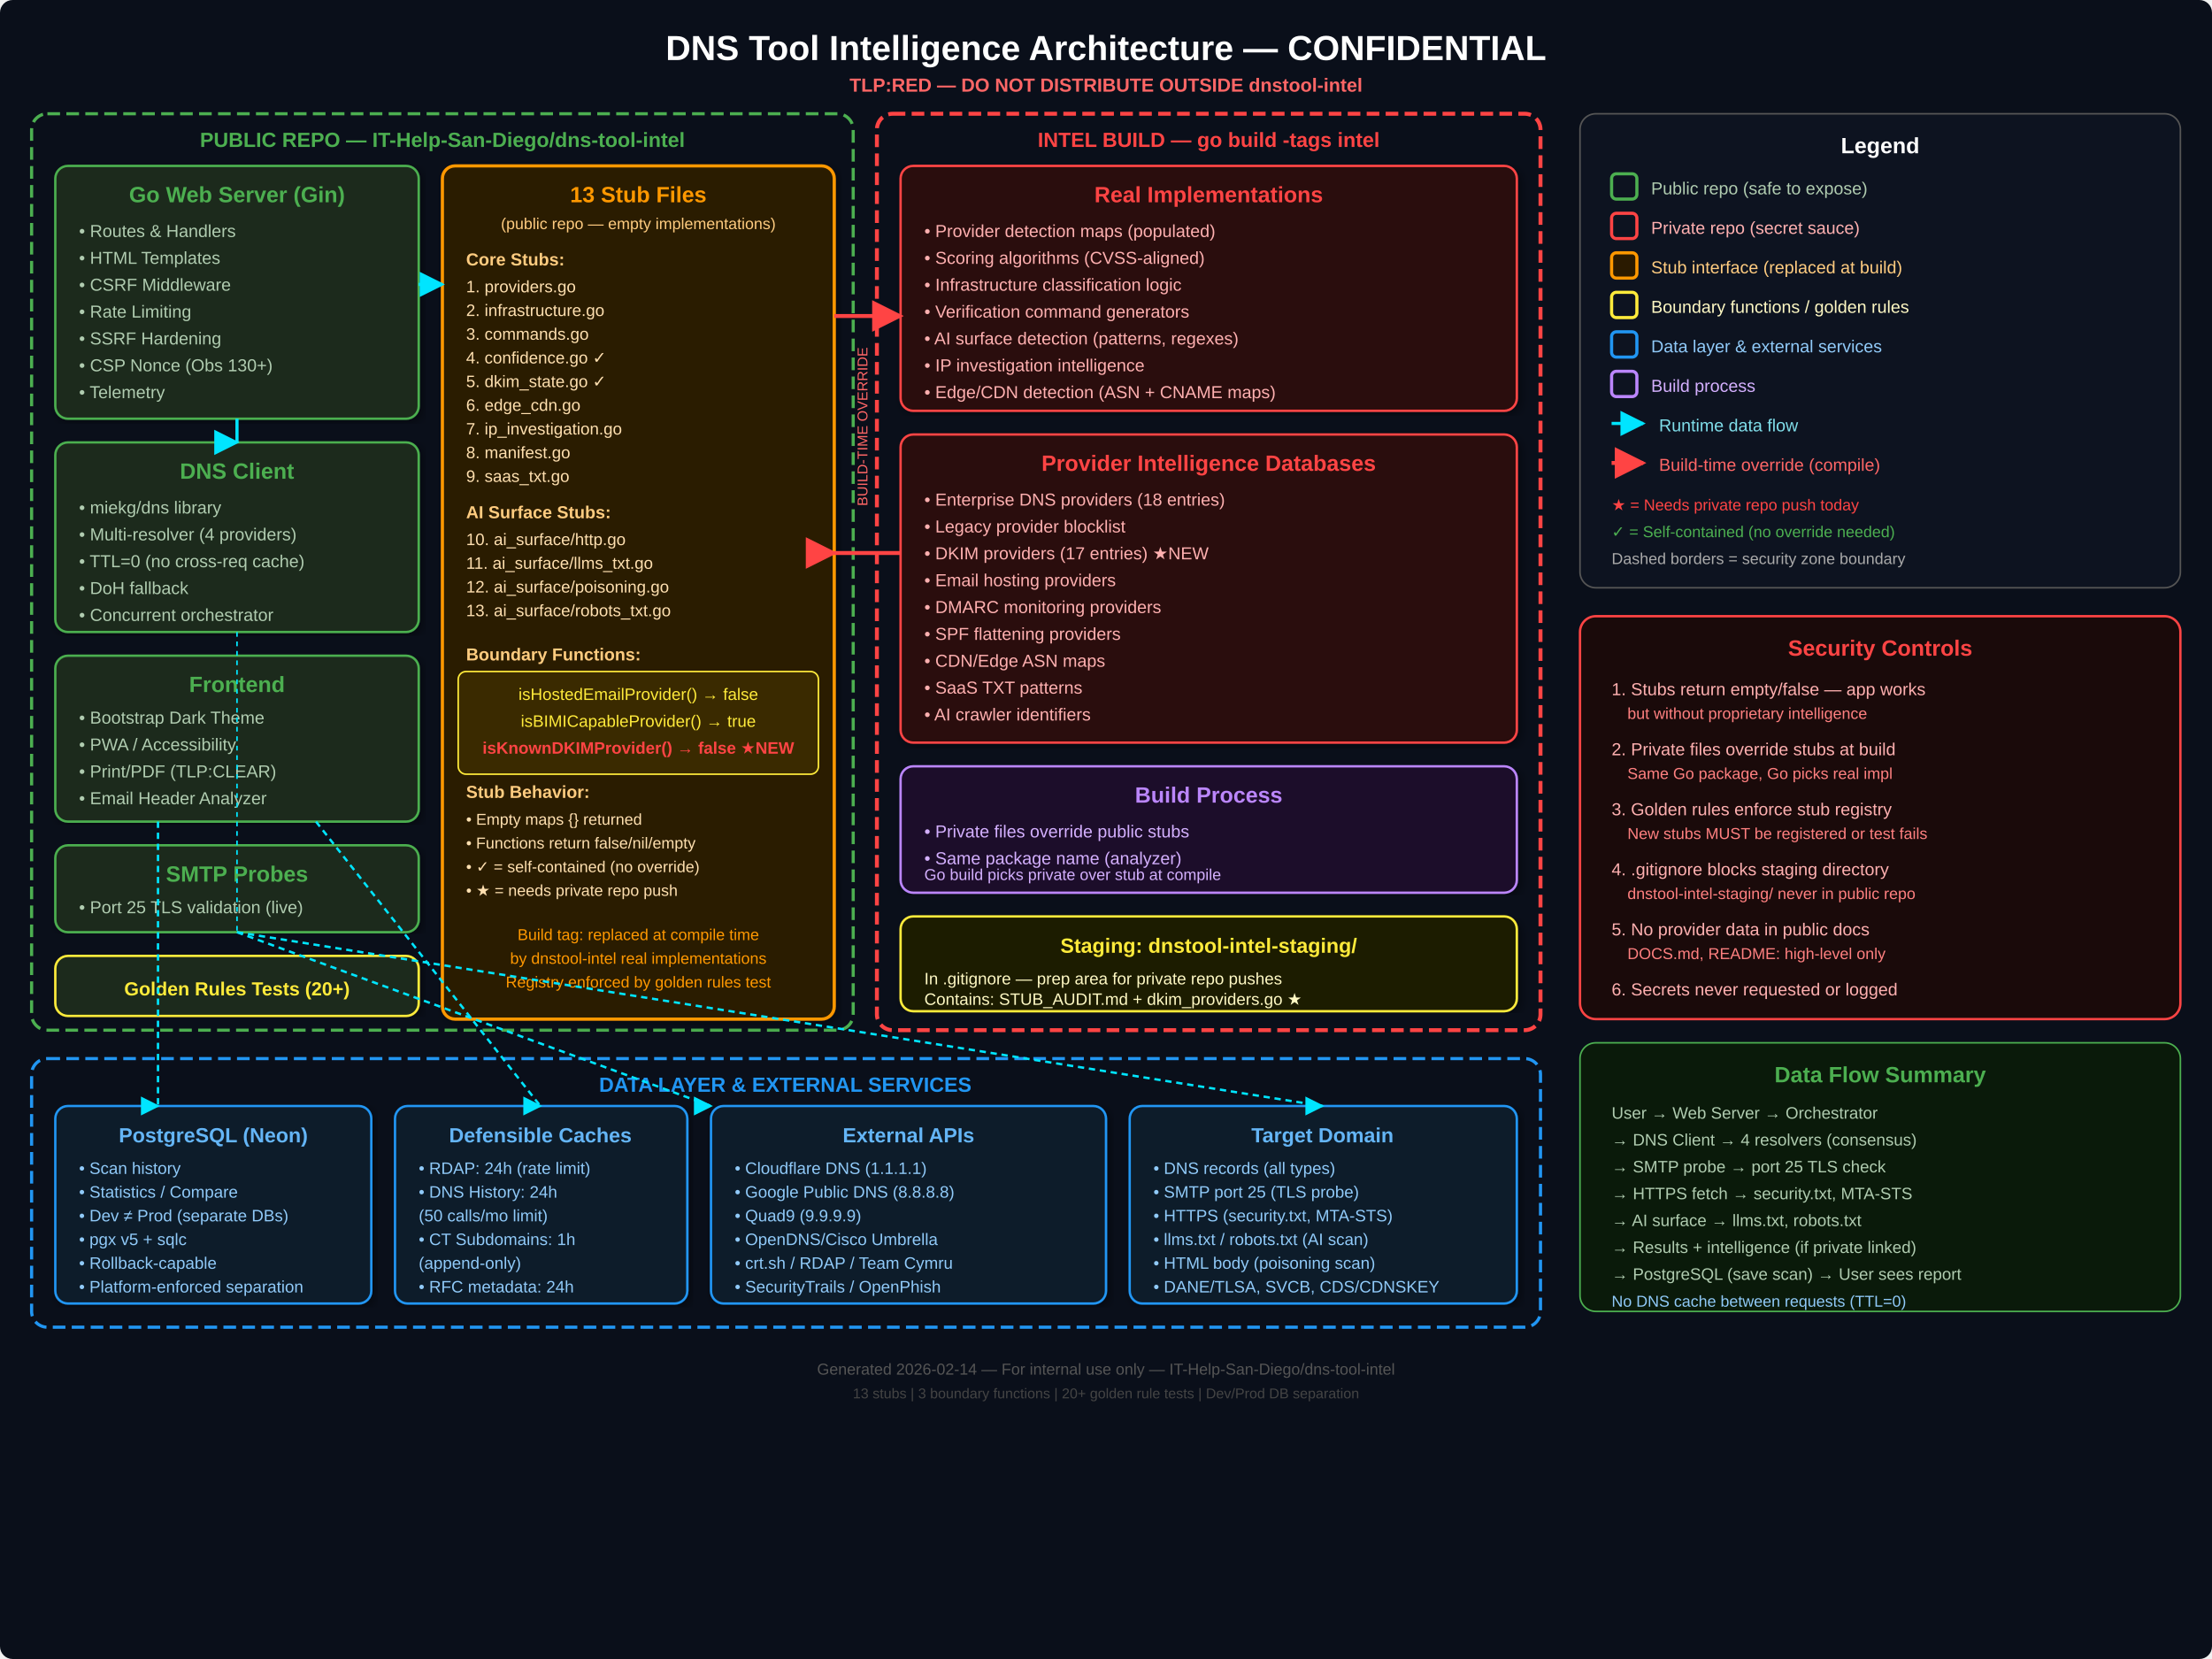
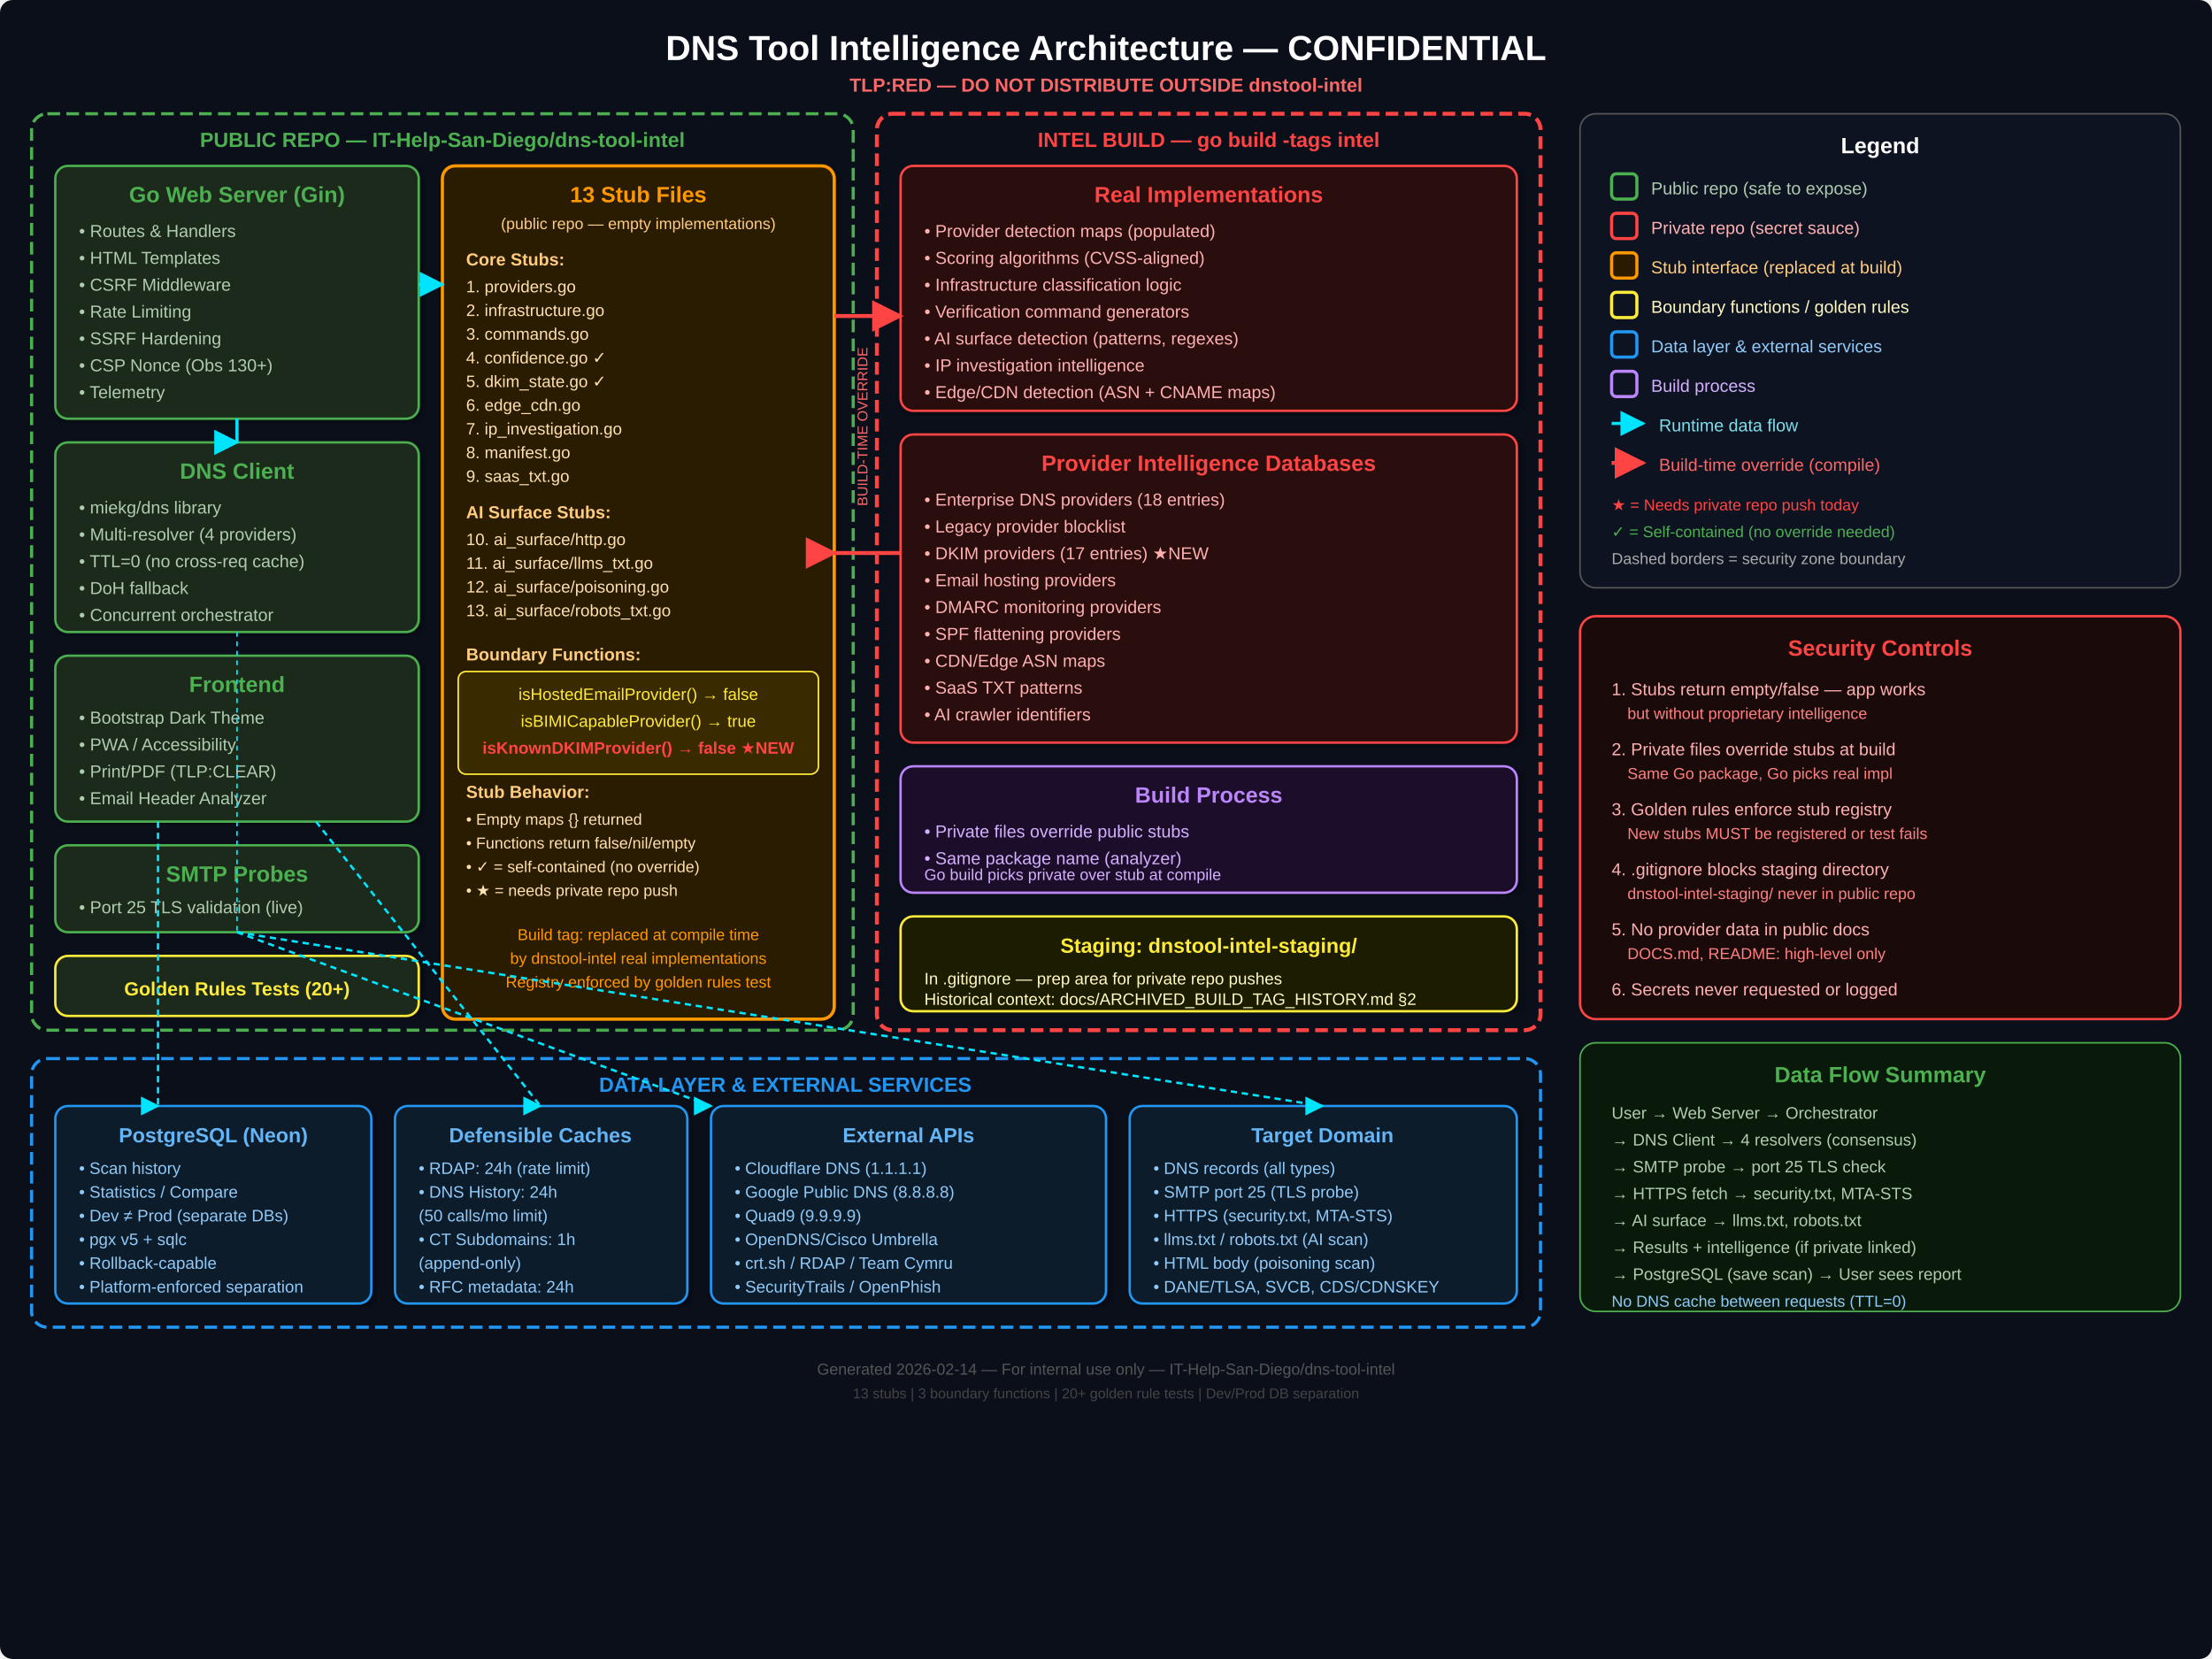
<svg xmlns="http://www.w3.org/2000/svg" viewBox="0 0 1400 1050" font-family="'Segoe UI', Arial, sans-serif">
  <defs>
    <filter id="shadow" x="-2%" y="-2%" width="104%" height="104%">
      <feDropShadow dx="2" dy="2" stdDeviation="3" flood-opacity="0.4" />
    </filter>
    <marker id="arrow" viewBox="0 0 10 10" refX="9" refY="5" markerWidth="8" markerHeight="8" orient="auto-start-auto">
      <path d="M 0 0 L 10 5 L 0 10 z" fill="#00e5ff" />
    </marker>
    <marker id="arrowRed" viewBox="0 0 10 10" refX="9" refY="5" markerWidth="8" markerHeight="8" orient="auto-start-auto">
      <path d="M 0 0 L 10 5 L 0 10 z" fill="#ff4444" />
    </marker>
    <marker id="arrowGreen" viewBox="0 0 10 10" refX="9" refY="5" markerWidth="8" markerHeight="8" orient="auto-start-auto">
      <path d="M 0 0 L 10 5 L 0 10 z" fill="#4caf50" />
    </marker>
  </defs>
  <rect width="1400" height="1050" fill="#0a0f1a" rx="8" />
  <text x="700" y="38" text-anchor="middle" fill="#ffffff" font-size="22" font-weight="bold">DNS Tool Intelligence Architecture — CONFIDENTIAL</text>
  <text x="700" y="58" text-anchor="middle" fill="#ff6666" font-size="12" font-weight="bold">TLP:RED — DO NOT DISTRIBUTE OUTSIDE dnstool-intel</text>
  <rect x="20" y="72" width="520" height="580" rx="10" fill="none" stroke="#4caf50" stroke-width="2" stroke-dasharray="8,4" />
  <text x="280" y="93" text-anchor="middle" fill="#4caf50" font-size="13" font-weight="bold">PUBLIC REPO — IT-Help-San-Diego/dns-tool-intel</text>
  <rect x="35" y="105" width="230" height="160" rx="8" fill="#1a2a1a" stroke="#4caf50" stroke-width="1.5" filter="url(#shadow)" />
  <text x="150" y="128" text-anchor="middle" fill="#4caf50" font-size="14" font-weight="bold">Go Web Server (Gin)</text>
  <text x="50" y="150" fill="#b0ccb0" font-size="11">• Routes &amp; Handlers</text>
  <text x="50" y="167" fill="#b0ccb0" font-size="11">• HTML Templates</text>
  <text x="50" y="184" fill="#b0ccb0" font-size="11">• CSRF Middleware</text>
  <text x="50" y="201" fill="#b0ccb0" font-size="11">• Rate Limiting</text>
  <text x="50" y="218" fill="#b0ccb0" font-size="11">• SSRF Hardening</text>
  <text x="50" y="235" fill="#b0ccb0" font-size="11">• CSP Nonce (Obs 130+)</text>
  <text x="50" y="252" fill="#b0ccb0" font-size="11">• Telemetry</text>
  <rect x="35" y="280" width="230" height="120" rx="8" fill="#1a2a1a" stroke="#4caf50" stroke-width="1.5" filter="url(#shadow)" />
  <text x="150" y="303" text-anchor="middle" fill="#4caf50" font-size="14" font-weight="bold">DNS Client</text>
  <text x="50" y="325" fill="#b0ccb0" font-size="11">• miekg/dns library</text>
  <text x="50" y="342" fill="#b0ccb0" font-size="11">• Multi-resolver (4 providers)</text>
  <text x="50" y="359" fill="#b0ccb0" font-size="11">• TTL=0 (no cross-req cache)</text>
  <text x="50" y="376" fill="#b0ccb0" font-size="11">• DoH fallback</text>
  <text x="50" y="393" fill="#b0ccb0" font-size="11">• Concurrent orchestrator</text>
  <rect x="35" y="415" width="230" height="105" rx="8" fill="#1a2a1a" stroke="#4caf50" stroke-width="1.5" filter="url(#shadow)" />
  <text x="150" y="438" text-anchor="middle" fill="#4caf50" font-size="14" font-weight="bold">Frontend</text>
  <text x="50" y="458" fill="#b0ccb0" font-size="11">• Bootstrap Dark Theme</text>
  <text x="50" y="475" fill="#b0ccb0" font-size="11">• PWA / Accessibility</text>
  <text x="50" y="492" fill="#b0ccb0" font-size="11">• Print/PDF (TLP:CLEAR)</text>
  <text x="50" y="509" fill="#b0ccb0" font-size="11">• Email Header Analyzer</text>
  <rect x="35" y="535" width="230" height="55" rx="8" fill="#1a2a1a" stroke="#4caf50" stroke-width="1.5" filter="url(#shadow)" />
  <text x="150" y="558" text-anchor="middle" fill="#4caf50" font-size="14" font-weight="bold">SMTP Probes</text>
  <text x="50" y="578" fill="#b0ccb0" font-size="11">• Port 25 TLS validation (live)</text>
  <rect x="35" y="605" width="230" height="38" rx="8" fill="#1a2a1a" stroke="#ffeb3b" stroke-width="1.5" filter="url(#shadow)" />
  <text x="150" y="630" text-anchor="middle" fill="#ffeb3b" font-size="12" font-weight="bold">Golden Rules Tests (20+)</text>
  <rect x="280" y="105" width="248" height="540" rx="8" fill="#2a1a00" stroke="#ff9800" stroke-width="2" filter="url(#shadow)" />
  <text x="404" y="128" text-anchor="middle" fill="#ff9800" font-size="14" font-weight="bold">13 Stub Files</text>
  <text x="404" y="145" text-anchor="middle" fill="#ffcc80" font-size="10">(public repo — empty implementations)</text>
  <text x="295" y="168" fill="#ffcc80" font-size="11" font-weight="bold">Core Stubs:</text>
  <text x="295" y="185" fill="#ffe0b0" font-size="10.5"> 1. providers.go</text>
  <text x="295" y="200" fill="#ffe0b0" font-size="10.5"> 2. infrastructure.go</text>
  <text x="295" y="215" fill="#ffe0b0" font-size="10.5"> 3. commands.go</text>
  <text x="295" y="230" fill="#ffe0b0" font-size="10.5"> 4. confidence.go ✓</text>
  <text x="295" y="245" fill="#ffe0b0" font-size="10.5"> 5. dkim_state.go ✓</text>
  <text x="295" y="260" fill="#ffe0b0" font-size="10.5"> 6. edge_cdn.go</text>
  <text x="295" y="275" fill="#ffe0b0" font-size="10.5"> 7. ip_investigation.go</text>
  <text x="295" y="290" fill="#ffe0b0" font-size="10.5"> 8. manifest.go</text>
  <text x="295" y="305" fill="#ffe0b0" font-size="10.5"> 9. saas_txt.go</text>
  <text x="295" y="328" fill="#ffcc80" font-size="11" font-weight="bold">AI Surface Stubs:</text>
  <text x="295" y="345" fill="#ffe0b0" font-size="10.5">10. ai_surface/http.go</text>
  <text x="295" y="360" fill="#ffe0b0" font-size="10.5">11. ai_surface/llms_txt.go</text>
  <text x="295" y="375" fill="#ffe0b0" font-size="10.5">12. ai_surface/poisoning.go</text>
  <text x="295" y="390" fill="#ffe0b0" font-size="10.5">13. ai_surface/robots_txt.go</text>
  <text x="295" y="418" fill="#ffcc80" font-size="11" font-weight="bold">Boundary Functions:</text>
  <rect x="290" y="425" width="228" height="65" rx="5" fill="#3a2a00" stroke="#ffeb3b" stroke-width="1" />
  <text x="404" y="443" text-anchor="middle" fill="#ffeb3b" font-size="10.5">isHostedEmailProvider() → false</text>
  <text x="404" y="460" text-anchor="middle" fill="#ffeb3b" font-size="10.5">isBIMICapableProvider() → true</text>
  <text x="404" y="477" text-anchor="middle" fill="#ff4444" font-size="10.5" font-weight="bold">isKnownDKIMProvider() → false ★NEW</text>
  <text x="295" y="505" fill="#ffcc80" font-size="11" font-weight="bold">Stub Behavior:</text>
  <text x="295" y="522" fill="#ffe0b0" font-size="10">• Empty maps {} returned</text>
  <text x="295" y="537" fill="#ffe0b0" font-size="10">• Functions return false/nil/empty</text>
  <text x="295" y="552" fill="#ffe0b0" font-size="10">• ✓ = self-contained (no override)</text>
  <text x="295" y="567" fill="#ffe0b0" font-size="10">• ★ = needs private repo push</text>
  <text x="404" y="595" text-anchor="middle" fill="#ff9800" font-size="10">Build tag: replaced at compile time</text>
  <text x="404" y="610" text-anchor="middle" fill="#ff9800" font-size="10">by dnstool-intel real implementations</text>
  <text x="404" y="625" text-anchor="middle" fill="#ff9800" font-size="10">Registry enforced by golden rules test</text>
  <rect x="555" y="72" width="420" height="580" rx="10" fill="none" stroke="#ff4444" stroke-width="2.5" stroke-dasharray="8,4" />
  <text x="765" y="93" text-anchor="middle" fill="#ff4444" font-size="13" font-weight="bold">INTEL BUILD — go build -tags intel</text>
  <rect x="570" y="105" width="390" height="155" rx="8" fill="#2a0a0a" stroke="#ff4444" stroke-width="1.5" filter="url(#shadow)" />
  <text x="765" y="128" text-anchor="middle" fill="#ff4444" font-size="14" font-weight="bold">Real Implementations</text>
  <text x="585" y="150" fill="#ffb0b0" font-size="11">• Provider detection maps (populated)</text>
  <text x="585" y="167" fill="#ffb0b0" font-size="11">• Scoring algorithms (CVSS-aligned)</text>
  <text x="585" y="184" fill="#ffb0b0" font-size="11">• Infrastructure classification logic</text>
  <text x="585" y="201" fill="#ffb0b0" font-size="11">• Verification command generators</text>
  <text x="585" y="218" fill="#ffb0b0" font-size="11">• AI surface detection (patterns, regexes)</text>
  <text x="585" y="235" fill="#ffb0b0" font-size="11">• IP investigation intelligence</text>
  <text x="585" y="252" fill="#ffb0b0" font-size="11">• Edge/CDN detection (ASN + CNAME maps)</text>
  <rect x="570" y="275" width="390" height="195" rx="8" fill="#2a0a0a" stroke="#ff4444" stroke-width="1.5" filter="url(#shadow)" />
  <text x="765" y="298" text-anchor="middle" fill="#ff4444" font-size="14" font-weight="bold">Provider Intelligence Databases</text>
  <text x="585" y="320" fill="#ffb0b0" font-size="11">• Enterprise DNS providers (18 entries)</text>
  <text x="585" y="337" fill="#ffb0b0" font-size="11">• Legacy provider blocklist</text>
  <text x="585" y="354" fill="#ffb0b0" font-size="11">• DKIM providers (17 entries) ★NEW</text>
  <text x="585" y="371" fill="#ffb0b0" font-size="11">• Email hosting providers</text>
  <text x="585" y="388" fill="#ffb0b0" font-size="11">• DMARC monitoring providers</text>
  <text x="585" y="405" fill="#ffb0b0" font-size="11">• SPF flattening providers</text>
  <text x="585" y="422" fill="#ffb0b0" font-size="11">• CDN/Edge ASN maps</text>
  <text x="585" y="439" fill="#ffb0b0" font-size="11">• SaaS TXT patterns</text>
  <text x="585" y="456" fill="#ffb0b0" font-size="11">• AI crawler identifiers</text>
  <rect x="570" y="485" width="390" height="80" rx="8" fill="#1a0a2a" stroke="#bb86fc" stroke-width="1.5" filter="url(#shadow)" />
  <text x="765" y="508" text-anchor="middle" fill="#bb86fc" font-size="14" font-weight="bold">Build Process</text>
  <text x="585" y="530" fill="#d4b0ff" font-size="11">• Private files override public stubs</text>
  <text x="585" y="547" fill="#d4b0ff" font-size="11">• Same package name (analyzer)</text>
  <text x="585" y="557" fill="#d4b0ff" font-size="10">  Go build picks private over stub at compile</text>
  <rect x="570" y="580" width="390" height="60" rx="8" fill="#1a1a00" stroke="#ffeb3b" stroke-width="1.5" filter="url(#shadow)" />
  <text x="765" y="603" text-anchor="middle" fill="#ffeb3b" font-size="13" font-weight="bold">Staging: dnstool-intel-staging/</text>
  <text x="585" y="623" fill="#fff9c4" font-size="10.5">In .gitignore — prep area for private repo pushes</text>
-   <text x="585" y="636" fill="#fff9c4" font-size="10.5">Contains: STUB_AUDIT.md + dkim_providers.go ★</text>
+   <text x="585" y="636" fill="#fff9c4" font-size="10.5">Historical context: docs/ARCHIVED_BUILD_TAG_HISTORY.md §2</text>
  <rect x="20" y="670" width="955" height="170" rx="10" fill="none" stroke="#2196f3" stroke-width="2" stroke-dasharray="8,4" />
  <text x="497" y="691" text-anchor="middle" fill="#2196f3" font-size="13" font-weight="bold">DATA LAYER &amp; EXTERNAL SERVICES</text>
  <rect x="35" y="700" width="200" height="125" rx="8" fill="#0a1a2a" stroke="#2196f3" stroke-width="1.5" filter="url(#shadow)" />
  <text x="135" y="723" text-anchor="middle" fill="#64b5f6" font-size="13" font-weight="bold">PostgreSQL (Neon)</text>
  <text x="50" y="743" fill="#90caf9" font-size="10.5">• Scan history</text>
  <text x="50" y="758" fill="#90caf9" font-size="10.5">• Statistics / Compare</text>
  <text x="50" y="773" fill="#90caf9" font-size="10.5">• Dev ≠ Prod (separate DBs)</text>
  <text x="50" y="788" fill="#90caf9" font-size="10.5">• pgx v5 + sqlc</text>
  <text x="50" y="803" fill="#90caf9" font-size="10.5">• Rollback-capable</text>
  <text x="50" y="818" fill="#90caf9" font-size="10.5">• Platform-enforced separation</text>
  <rect x="250" y="700" width="185" height="125" rx="8" fill="#0a1a2a" stroke="#2196f3" stroke-width="1.5" filter="url(#shadow)" />
  <text x="342" y="723" text-anchor="middle" fill="#64b5f6" font-size="13" font-weight="bold">Defensible Caches</text>
  <text x="265" y="743" fill="#90caf9" font-size="10.5">• RDAP: 24h (rate limit)</text>
  <text x="265" y="758" fill="#90caf9" font-size="10.5">• DNS History: 24h</text>
  <text x="265" y="773" fill="#90caf9" font-size="10.5">  (50 calls/mo limit)</text>
  <text x="265" y="788" fill="#90caf9" font-size="10.5">• CT Subdomains: 1h</text>
  <text x="265" y="803" fill="#90caf9" font-size="10.5">  (append-only)</text>
  <text x="265" y="818" fill="#90caf9" font-size="10.5">• RFC metadata: 24h</text>
  <rect x="450" y="700" width="250" height="125" rx="8" fill="#0a1a2a" stroke="#2196f3" stroke-width="1.5" filter="url(#shadow)" />
  <text x="575" y="723" text-anchor="middle" fill="#64b5f6" font-size="13" font-weight="bold">External APIs</text>
  <text x="465" y="743" fill="#90caf9" font-size="10.5">• Cloudflare DNS (1.1.1.1)</text>
  <text x="465" y="758" fill="#90caf9" font-size="10.5">• Google Public DNS (8.8.8.8)</text>
  <text x="465" y="773" fill="#90caf9" font-size="10.5">• Quad9 (9.9.9.9)</text>
  <text x="465" y="788" fill="#90caf9" font-size="10.5">• OpenDNS/Cisco Umbrella</text>
  <text x="465" y="803" fill="#90caf9" font-size="10.5">• crt.sh / RDAP / Team Cymru</text>
  <text x="465" y="818" fill="#90caf9" font-size="10.5">• SecurityTrails / OpenPhish</text>
  <rect x="715" y="700" width="245" height="125" rx="8" fill="#0a1a2a" stroke="#2196f3" stroke-width="1.5" filter="url(#shadow)" />
  <text x="837" y="723" text-anchor="middle" fill="#64b5f6" font-size="13" font-weight="bold">Target Domain</text>
  <text x="730" y="743" fill="#90caf9" font-size="10.5">• DNS records (all types)</text>
  <text x="730" y="758" fill="#90caf9" font-size="10.5">• SMTP port 25 (TLS probe)</text>
  <text x="730" y="773" fill="#90caf9" font-size="10.5">• HTTPS (security.txt, MTA-STS)</text>
  <text x="730" y="788" fill="#90caf9" font-size="10.5">• llms.txt / robots.txt (AI scan)</text>
  <text x="730" y="803" fill="#90caf9" font-size="10.5">• HTML body (poisoning scan)</text>
  <text x="730" y="818" fill="#90caf9" font-size="10.5">• DANE/TLSA, SVCB, CDS/CDNSKEY</text>
  <line x1="265" y1="180" x2="280" y2="180" stroke="#00e5ff" stroke-width="2" marker-end="url(#arrow)" />
  <line x1="150" y1="265" x2="150" y2="280" stroke="#00e5ff" stroke-width="2" marker-end="url(#arrow)" />
  <line x1="100" y1="520" x2="100" y2="700" stroke="#00e5ff" stroke-width="1.5" marker-end="url(#arrow)" stroke-dasharray="4,3" />
  <line x1="200" y1="520" x2="342" y2="700" stroke="#00e5ff" stroke-width="1.5" marker-end="url(#arrow)" stroke-dasharray="4,3" />
  <line x1="150" y1="400" x2="150" y2="590" stroke="#00e5ff" stroke-width="1" stroke-dasharray="3,3" />
  <line x1="150" y1="590" x2="450" y2="700" stroke="#00e5ff" stroke-width="1.5" marker-end="url(#arrow)" stroke-dasharray="4,3" />
  <line x1="150" y1="590" x2="837" y2="700" stroke="#00e5ff" stroke-width="1.5" marker-end="url(#arrow)" stroke-dasharray="4,3" />
  <line x1="528" y1="200" x2="570" y2="200" stroke="#ff4444" stroke-width="2.5" marker-end="url(#arrowRed)" />
  <line x1="570" y1="350" x2="528" y2="350" stroke="#ff4444" stroke-width="2.5" marker-end="url(#arrowRed)" />
  <text x="549" y="270" text-anchor="middle" fill="#ff6666" font-size="9" transform="rotate(-90,549,270)">BUILD-TIME OVERRIDE</text>
  <rect x="1000" y="72" width="380" height="300" rx="10" fill="#0d1320" stroke="#555" stroke-width="1" />
  <text x="1190" y="97" text-anchor="middle" fill="#ffffff" font-size="14" font-weight="bold">Legend</text>
  <rect x="1020" y="110" width="16" height="16" rx="3" fill="none" stroke="#4caf50" stroke-width="2" />
  <text x="1045" y="123" fill="#b0ccb0" font-size="11">Public repo (safe to expose)</text>
  <rect x="1020" y="135" width="16" height="16" rx="3" fill="none" stroke="#ff4444" stroke-width="2" />
  <text x="1045" y="148" fill="#ffb0b0" font-size="11">Private repo (secret sauce)</text>
  <rect x="1020" y="160" width="16" height="16" rx="3" fill="#2a1a00" stroke="#ff9800" stroke-width="2" />
  <text x="1045" y="173" fill="#ffcc80" font-size="11">Stub interface (replaced at build)</text>
  <rect x="1020" y="185" width="16" height="16" rx="3" fill="none" stroke="#ffeb3b" stroke-width="2" />
  <text x="1045" y="198" fill="#fff9c4" font-size="11">Boundary functions / golden rules</text>
  <rect x="1020" y="210" width="16" height="16" rx="3" fill="none" stroke="#2196f3" stroke-width="2" />
  <text x="1045" y="223" fill="#90caf9" font-size="11">Data layer &amp; external services</text>
  <rect x="1020" y="235" width="16" height="16" rx="3" fill="none" stroke="#bb86fc" stroke-width="2" />
  <text x="1045" y="248" fill="#d4b0ff" font-size="11">Build process</text>
  <line x1="1020" y1="268" x2="1040" y2="268" stroke="#00e5ff" stroke-width="2" marker-end="url(#arrow)" />
  <text x="1050" y="273" fill="#80deea" font-size="11">Runtime data flow</text>
  <line x1="1020" y1="293" x2="1040" y2="293" stroke="#ff4444" stroke-width="2.5" marker-end="url(#arrowRed)" />
  <text x="1050" y="298" fill="#ff6666" font-size="11">Build-time override (compile)</text>
  <text x="1020" y="323" fill="#ff4444" font-size="10">★ = Needs private repo push today</text>
  <text x="1020" y="340" fill="#4caf50" font-size="10">✓ = Self-contained (no override needed)</text>
  <text x="1020" y="357" fill="#aaaaaa" font-size="10">Dashed borders = security zone boundary</text>
  <rect x="1000" y="390" width="380" height="255" rx="10" fill="#1a0a0a" stroke="#ff4444" stroke-width="1.5" />
  <text x="1190" y="415" text-anchor="middle" fill="#ff4444" font-size="14" font-weight="bold">Security Controls</text>
  <text x="1020" y="440" fill="#ffb0b0" font-size="11">1. Stubs return empty/false — app works</text>
  <text x="1030" y="455" fill="#ff8080" font-size="10">   but without proprietary intelligence</text>
  <text x="1020" y="478" fill="#ffb0b0" font-size="11">2. Private files override stubs at build</text>
  <text x="1030" y="493" fill="#ff8080" font-size="10">   Same Go package, Go picks real impl</text>
  <text x="1020" y="516" fill="#ffb0b0" font-size="11">3. Golden rules enforce stub registry</text>
  <text x="1030" y="531" fill="#ff8080" font-size="10">   New stubs MUST be registered or test fails</text>
  <text x="1020" y="554" fill="#ffb0b0" font-size="11">4. .gitignore blocks staging directory</text>
  <text x="1030" y="569" fill="#ff8080" font-size="10">   dnstool-intel-staging/ never in public repo</text>
  <text x="1020" y="592" fill="#ffb0b0" font-size="11">5. No provider data in public docs</text>
  <text x="1030" y="607" fill="#ff8080" font-size="10">   DOCS.md, README: high-level only</text>
  <text x="1020" y="630" fill="#ffb0b0" font-size="11">6. Secrets never requested or logged</text>
  <rect x="1000" y="660" width="380" height="170" rx="10" fill="#0a1a0a" stroke="#4caf50" stroke-width="1" />
  <text x="1190" y="685" text-anchor="middle" fill="#4caf50" font-size="14" font-weight="bold">Data Flow Summary</text>
  <text x="1020" y="708" fill="#b0ccb0" font-size="10.5">User → Web Server → Orchestrator</text>
  <text x="1020" y="725" fill="#b0ccb0" font-size="10.5">  → DNS Client → 4 resolvers (consensus)</text>
  <text x="1020" y="742" fill="#b0ccb0" font-size="10.5">  → SMTP probe → port 25 TLS check</text>
  <text x="1020" y="759" fill="#b0ccb0" font-size="10.5">  → HTTPS fetch → security.txt, MTA-STS</text>
  <text x="1020" y="776" fill="#b0ccb0" font-size="10.5">  → AI surface → llms.txt, robots.txt</text>
  <text x="1020" y="793" fill="#b0ccb0" font-size="10.5">  → Results + intelligence (if private linked)</text>
  <text x="1020" y="810" fill="#b0ccb0" font-size="10.5">  → PostgreSQL (save scan) → User sees report</text>
  <text x="1020" y="827" fill="#90caf9" font-size="10">No DNS cache between requests (TTL=0)</text>
  <text x="700" y="870" text-anchor="middle" fill="#555555" font-size="10">Generated 2026-02-14 — For internal use only — IT-Help-San-Diego/dns-tool-intel</text>
  <text x="700" y="885" text-anchor="middle" fill="#444444" font-size="9">13 stubs | 3 boundary functions | 20+ golden rule tests | Dev/Prod DB separation</text>
</svg>
